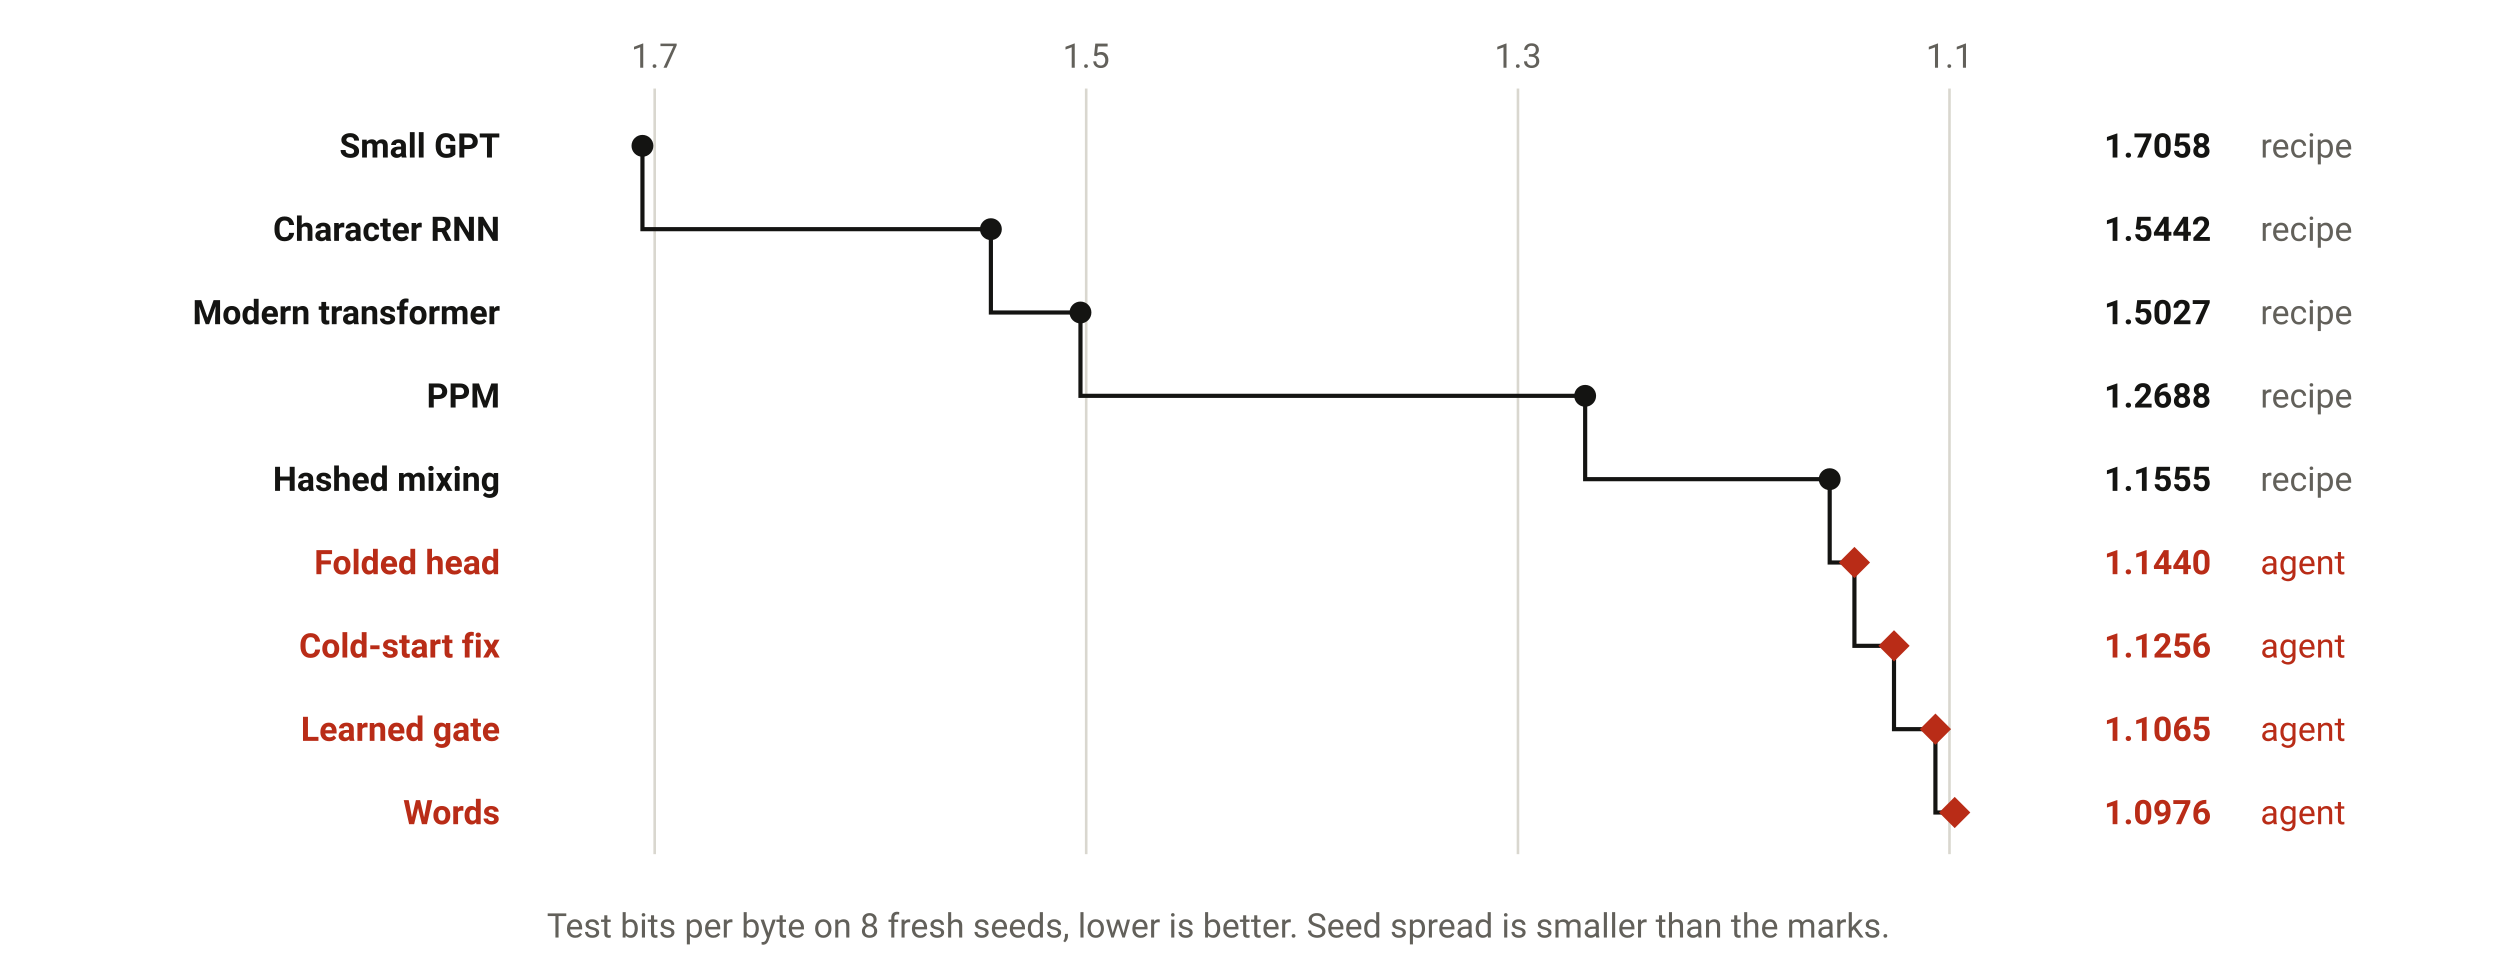
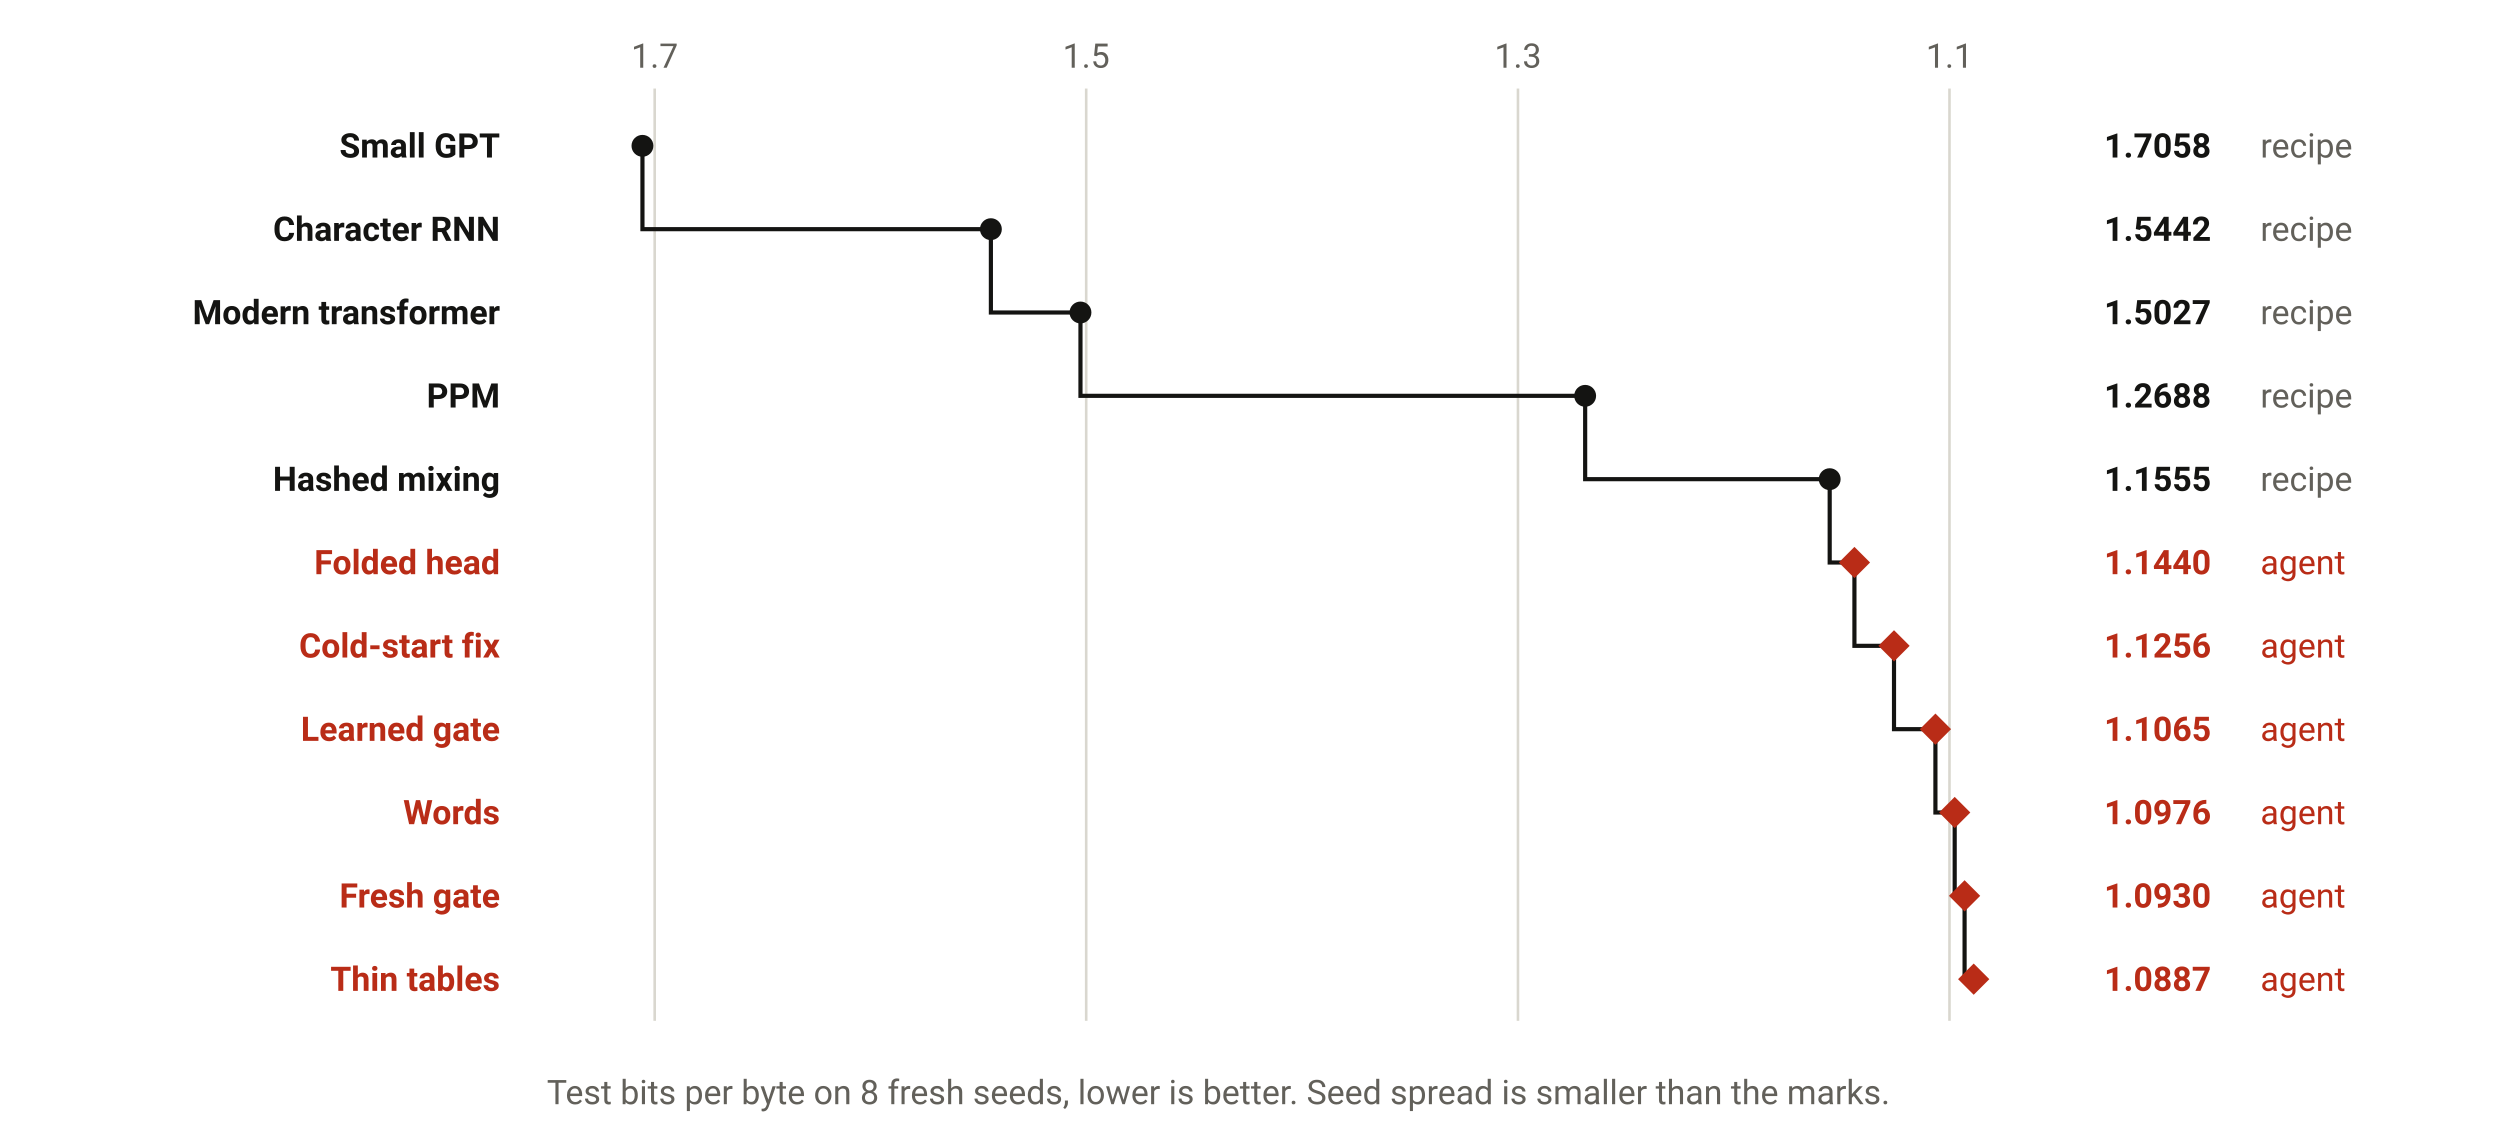
- <svg xmlns="http://www.w3.org/2000/svg" viewBox="0 0 960 372" role="img" aria-label="The record table: test bits per byte falling with each new record">
+ <svg xmlns="http://www.w3.org/2000/svg" viewBox="0 0 960 436" role="img" aria-label="The record table: test bits per byte falling with each new record">
  <style>
.t{font:13px ui-sans-serif,-apple-system,'Segoe UI',Roboto,sans-serif;fill:#141412;font-variant-numeric:tabular-nums}
.m{fill:#62605a}.b{font-weight:600}.a{fill:#b92c17}
.l{fill:none;stroke:#141412;stroke-width:1.6}.la{stroke:#b92c17;stroke-width:2.4}.g{stroke:#d9d7cf;stroke-width:1;fill:none}.ax{stroke:#62605a;stroke-width:1;fill:none}
.p{fill:#141412}.pa{fill:#b92c17}.h{fill:#f6f5f1;stroke:#141412;stroke-width:1.6}.w{stroke:#141412;stroke-width:1.4;fill:none}.wa{stroke:#b92c17;stroke-width:1.8;fill:none}
@media (prefers-color-scheme:dark){.t{fill:#ecebe4}.m{fill:#9b998f}.a{fill:#ff8a6b}.l{stroke:#ecebe4}.la{stroke:#ff8a6b}.g{stroke:#2e2d2a}.ax{stroke:#9b998f}.p{fill:#ecebe4}.pa{fill:#ff8a6b}.h{fill:#111110;stroke:#ecebe4}.w{stroke:#ecebe4}.wa{stroke:#ff8a6b}}
</style>
-   <path class="g" d="M251.4 34V328" />
+   <path class="g" d="M251.4 34V392" />
  <text class="t m" x="251.4" y="26.0" text-anchor="middle">1.7</text>
-   <path class="g" d="M417.1 34V328" />
+   <path class="g" d="M417.1 34V392" />
  <text class="t m" x="417.1" y="26.0" text-anchor="middle">1.5</text>
-   <path class="g" d="M582.9 34V328" />
+   <path class="g" d="M582.9 34V392" />
  <text class="t m" x="582.9" y="26.0" text-anchor="middle">1.3</text>
-   <path class="g" d="M748.6 34V328" />
+   <path class="g" d="M748.6 34V392" />
  <text class="t m" x="748.6" y="26.0" text-anchor="middle">1.1</text>
-   <path class="l" d="M246.7 56.0V88.0H380.5V120.0H414.9V152.0H608.7V184.0H702.6V216.0H712.1V248.0H727.3V280.0H743.2V312.0H750.6" />
+   <path class="l" d="M246.7 56.0V88.0H380.5V120.0H414.9V152.0H608.7V184.0H702.6V216.0H712.1V248.0H727.3V280.0H743.2V312.0H750.6V344.0H754.4V376.0H757.9" />
  <text class="t  b" x="192.0" y="60.5" text-anchor="end">Small GPT</text>
  <circle class="p" cx="246.7" cy="56.0" r="4.2" />
  <text class="t  b" x="808.0" y="60.5" text-anchor="start">1.7058</text>
  <text class="t m" x="868.0" y="60.5" text-anchor="start">recipe</text>
  <text class="t  b" x="192.0" y="92.5" text-anchor="end">Character RNN</text>
  <circle class="p" cx="380.5" cy="88.0" r="4.2" />
  <text class="t  b" x="808.0" y="92.5" text-anchor="start">1.5442</text>
  <text class="t m" x="868.0" y="92.5" text-anchor="start">recipe</text>
  <text class="t  b" x="192.0" y="124.5" text-anchor="end">Modern transformer</text>
  <circle class="p" cx="414.9" cy="120.0" r="4.2" />
  <text class="t  b" x="808.0" y="124.5" text-anchor="start">1.5027</text>
  <text class="t m" x="868.0" y="124.5" text-anchor="start">recipe</text>
  <text class="t  b" x="192.0" y="156.5" text-anchor="end">PPM</text>
  <circle class="p" cx="608.7" cy="152.0" r="4.2" />
  <text class="t  b" x="808.0" y="156.5" text-anchor="start">1.2688</text>
  <text class="t m" x="868.0" y="156.5" text-anchor="start">recipe</text>
  <text class="t  b" x="192.0" y="188.5" text-anchor="end">Hashed mixing</text>
  <circle class="p" cx="702.6" cy="184.0" r="4.2" />
  <text class="t  b" x="808.0" y="188.5" text-anchor="start">1.1555</text>
  <text class="t m" x="868.0" y="188.5" text-anchor="start">recipe</text>
  <text class="t a b" x="192.0" y="220.5" text-anchor="end">Folded head</text>
  <path class="pa" d="M712.1 210.0L718.1 216.0L712.1 222.0L706.1 216.0Z" />
  <text class="t a b" x="808.0" y="220.5" text-anchor="start">1.1440</text>
  <text class="t a" x="868.0" y="220.5" text-anchor="start">agent</text>
  <text class="t a b" x="192.0" y="252.5" text-anchor="end">Cold-start fix</text>
  <path class="pa" d="M727.3 242.0L733.3 248.0L727.3 254.0L721.3 248.0Z" />
  <text class="t a b" x="808.0" y="252.5" text-anchor="start">1.1256</text>
  <text class="t a" x="868.0" y="252.5" text-anchor="start">agent</text>
  <text class="t a b" x="192.0" y="284.5" text-anchor="end">Learned gate</text>
  <path class="pa" d="M743.2 274.0L749.2 280.0L743.2 286.0L737.2 280.0Z" />
  <text class="t a b" x="808.0" y="284.5" text-anchor="start">1.1065</text>
  <text class="t a" x="868.0" y="284.5" text-anchor="start">agent</text>
  <text class="t a b" x="192.0" y="316.5" text-anchor="end">Words</text>
  <path class="pa" d="M750.6 306.0L756.6 312.0L750.6 318.0L744.6 312.0Z" />
  <text class="t a b" x="808.0" y="316.5" text-anchor="start">1.0976</text>
  <text class="t a" x="868.0" y="316.5" text-anchor="start">agent</text>
-   <text class="t m" x="210.0" y="360.0" text-anchor="start">Test bits per byte on 8 fresh seeds, lower is better. Seed spread is smaller than the marks.</text>
+   <text class="t a b" x="192.0" y="348.5" text-anchor="end">Fresh gate</text>
+   <path class="pa" d="M754.4 338.0L760.4 344.0L754.4 350.0L748.4 344.0Z" />
+   <text class="t a b" x="808.0" y="348.5" text-anchor="start">1.0930</text>
+   <text class="t a" x="868.0" y="348.5" text-anchor="start">agent</text>
+   <text class="t a b" x="192.0" y="380.5" text-anchor="end">Thin tables</text>
+   <path class="pa" d="M757.9 370.0L763.9 376.0L757.9 382.0L751.9 376.0Z" />
+   <text class="t a b" x="808.0" y="380.5" text-anchor="start">1.0887</text>
+   <text class="t a" x="868.0" y="380.5" text-anchor="start">agent</text>
+   <text class="t m" x="210.0" y="424.0" text-anchor="start">Test bits per byte on 8 fresh seeds, lower is better. Seed spread is smaller than the marks.</text>
</svg>
